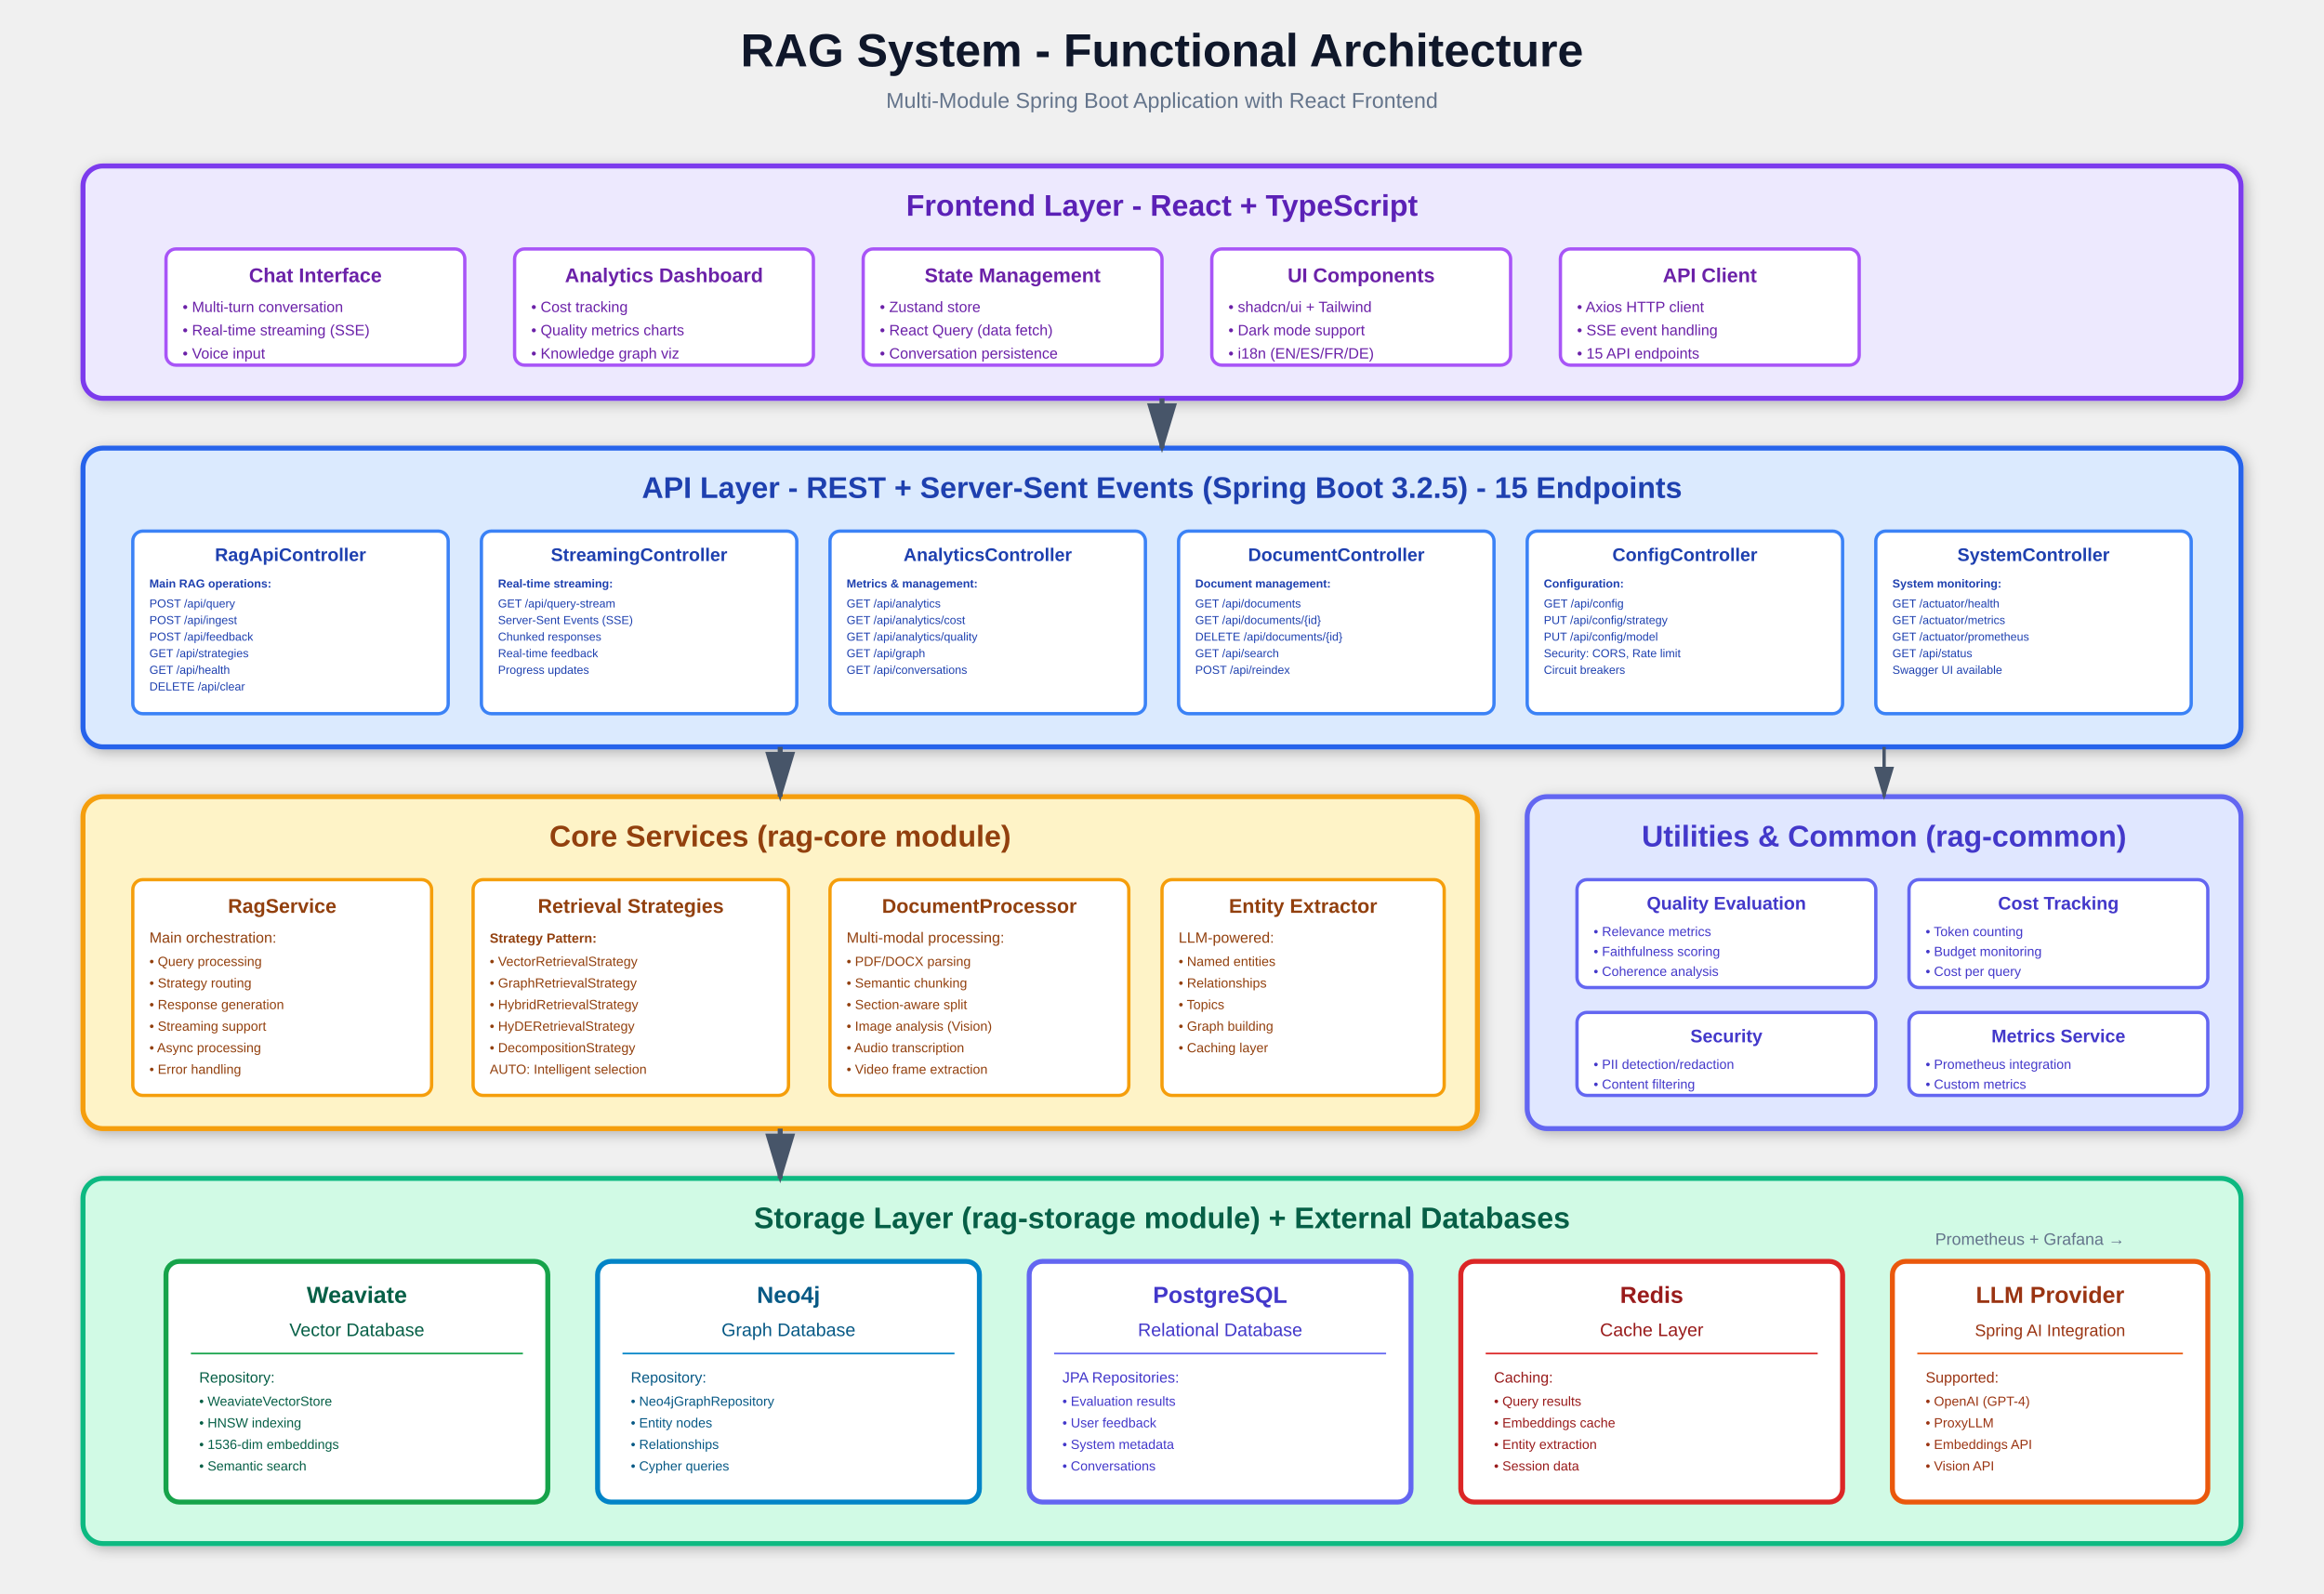
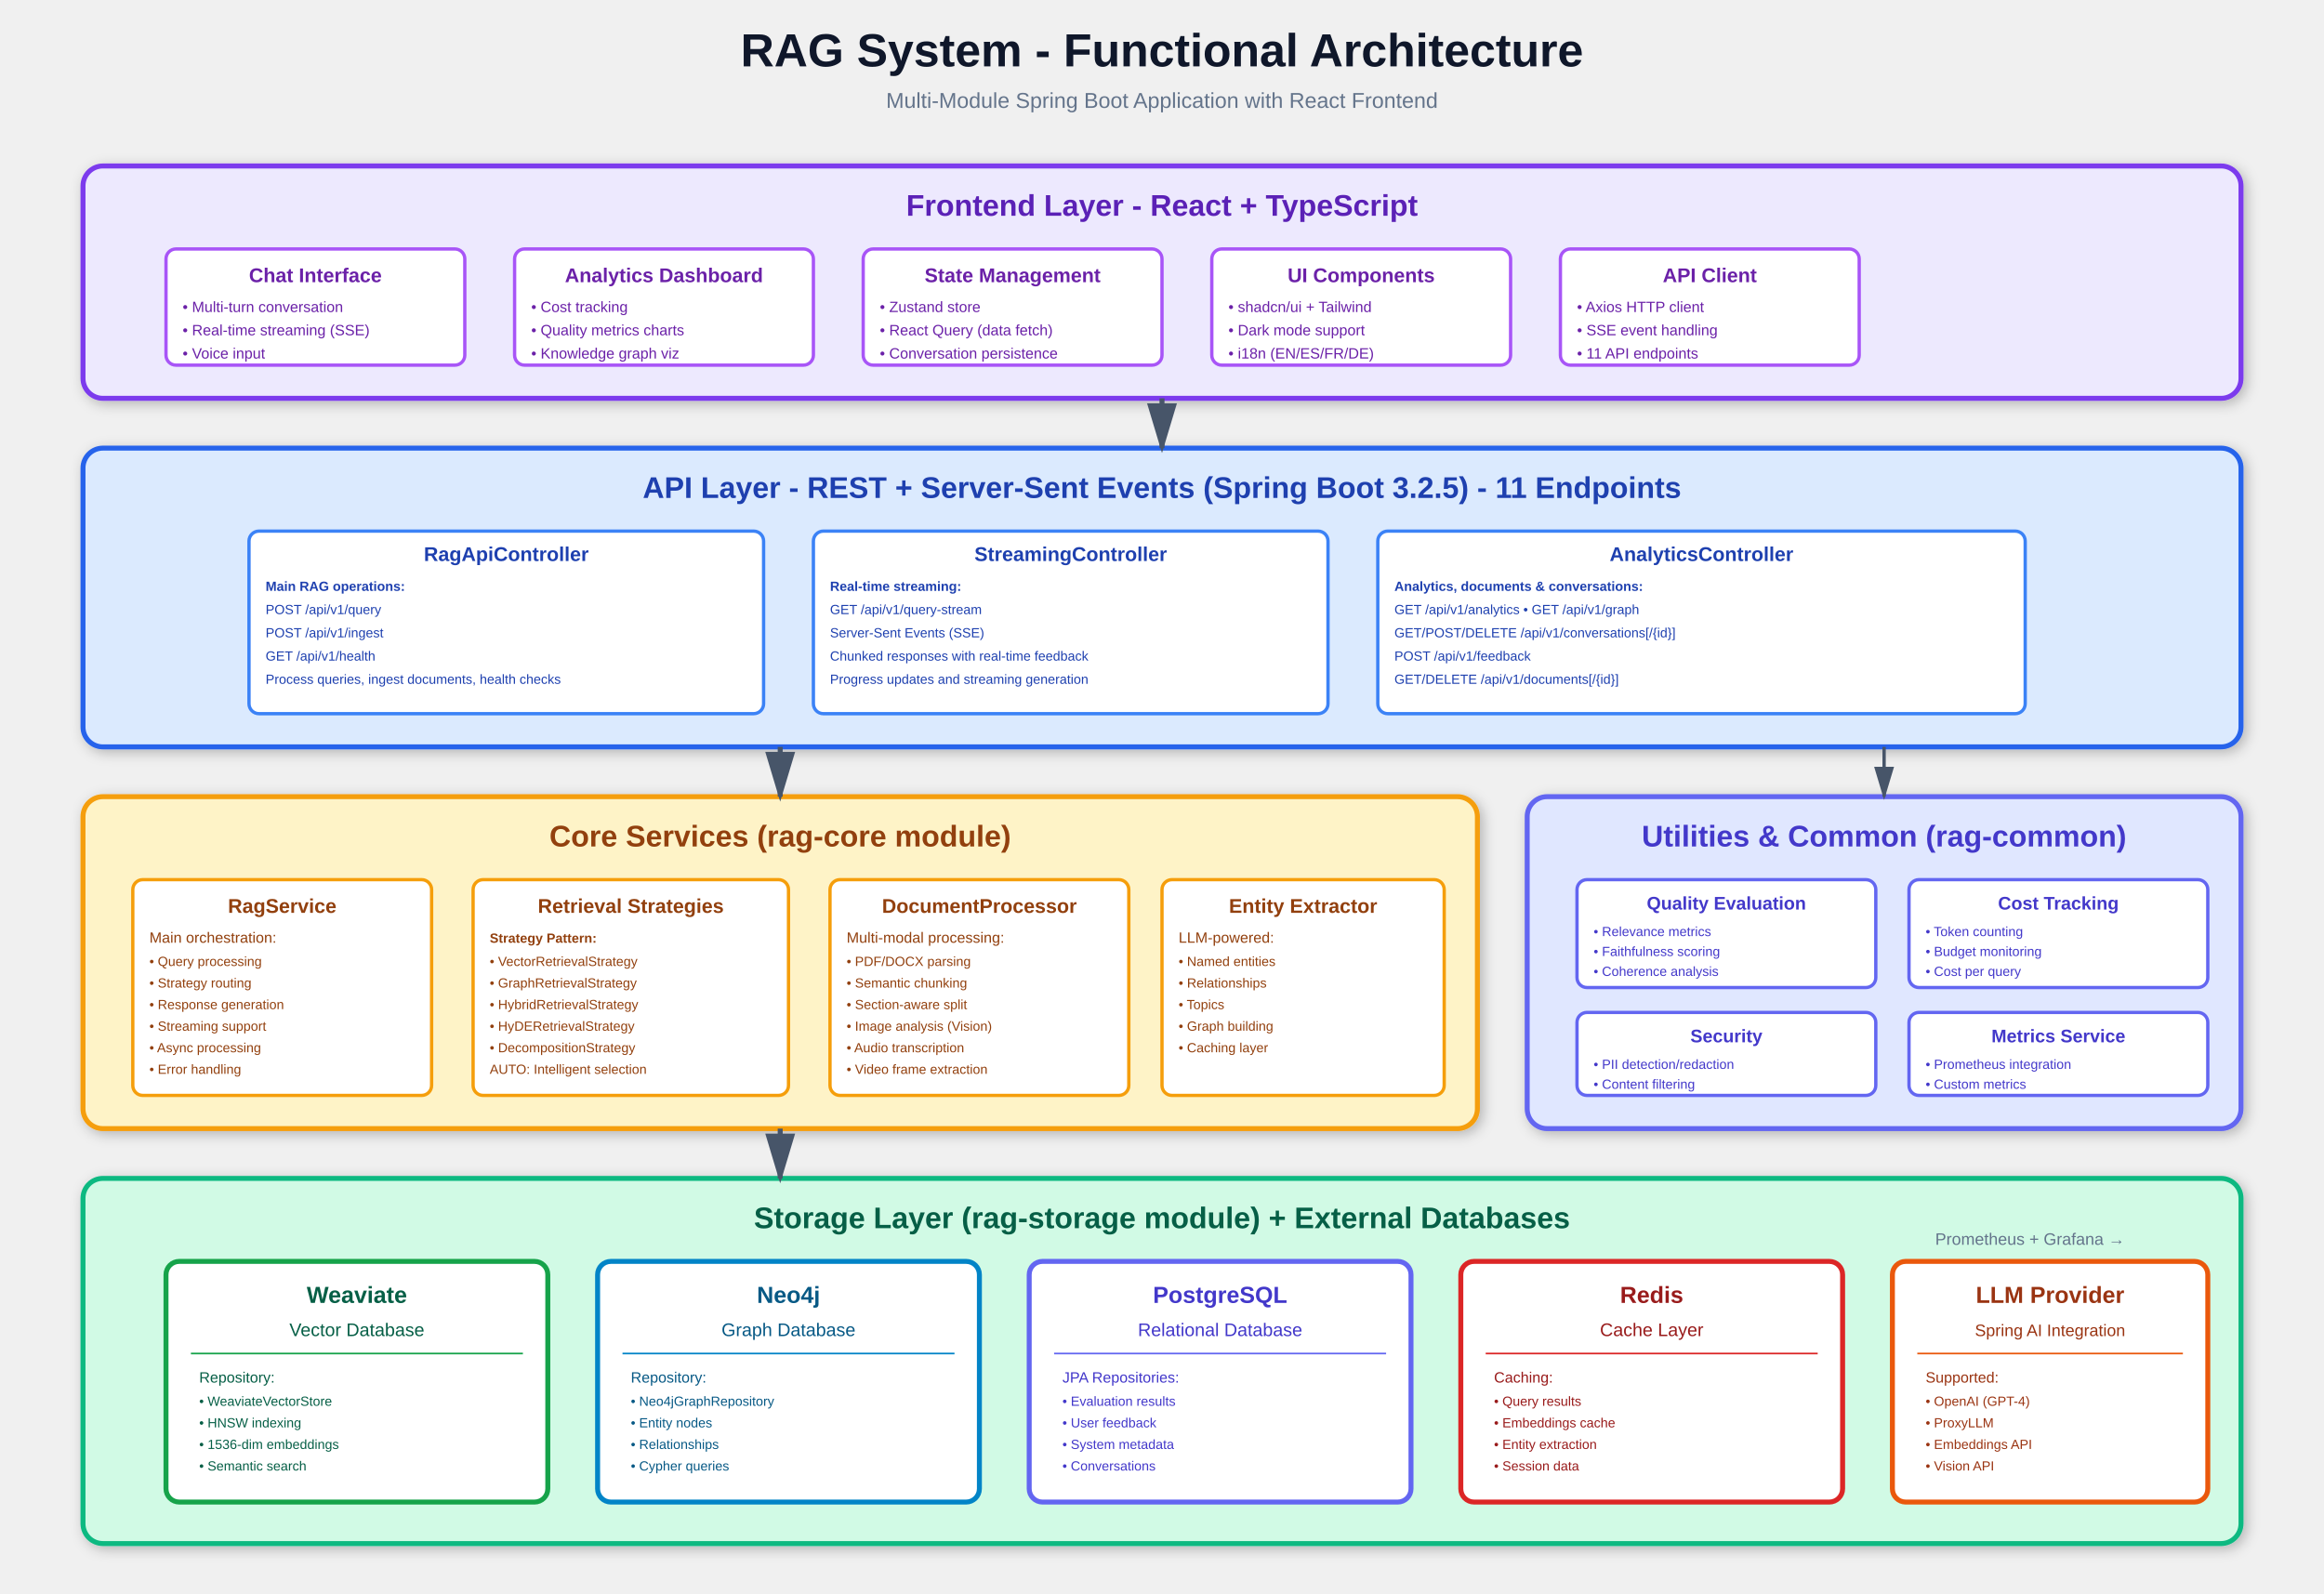
<svg xmlns="http://www.w3.org/2000/svg" width="1400" height="960">
  <defs>
    <marker id="arrow" markerWidth="10" markerHeight="10" refX="9" refY="3" orient="auto">
      <polygon points="0 0, 10 3, 0 6" fill="#475569" />
    </marker>
    <filter id="shadow">
      <feDropShadow dx="2" dy="2" stdDeviation="4" flood-opacity="0.25" />
    </filter>
    <linearGradient id="grad1" x1="0%" y1="0%" x2="0%" y2="100%">
      <stop offset="0%" style="stop-color:#3b82f6;stop-opacity:0.1" />
      <stop offset="100%" style="stop-color:#3b82f6;stop-opacity:0.05" />
    </linearGradient>
  </defs>
  <text x="700" y="40" font-family="Arial, sans-serif" font-size="28" font-weight="bold" fill="#0f172a" text-anchor="middle">
    RAG System - Functional Architecture
  </text>
  <text x="700" y="65" font-family="Arial, sans-serif" font-size="13" fill="#64748b" text-anchor="middle">
    Multi-Module Spring Boot Application with React Frontend
  </text>
  <g id="frontend-layer">
    <rect x="50" y="100" width="1300" height="140" rx="12" fill="#ede9fe" stroke="#7c3aed" stroke-width="3" filter="url(#shadow)" />
    <text x="700" y="130" font-family="Arial" font-size="18" font-weight="bold" fill="#5b21b6" text-anchor="middle">
      Frontend Layer - React + TypeScript
    </text>
    <g transform="translate(100, 150)">
      <rect x="0" y="0" width="180" height="70" rx="6" fill="white" stroke="#a855f7" stroke-width="2" />
      <text x="90" y="20" font-family="Arial" font-size="12" font-weight="bold" fill="#6b21a8" text-anchor="middle">Chat Interface</text>
      <text x="10" y="38" font-family="Arial" font-size="9" fill="#6b21a8">• Multi-turn conversation</text>
      <text x="10" y="52" font-family="Arial" font-size="9" fill="#6b21a8">• Real-time streaming (SSE)</text>
      <text x="10" y="66" font-family="Arial" font-size="9" fill="#6b21a8">• Voice input</text>
    </g>
    <g transform="translate(310, 150)">
      <rect x="0" y="0" width="180" height="70" rx="6" fill="white" stroke="#a855f7" stroke-width="2" />
      <text x="90" y="20" font-family="Arial" font-size="12" font-weight="bold" fill="#6b21a8" text-anchor="middle">Analytics Dashboard</text>
      <text x="10" y="38" font-family="Arial" font-size="9" fill="#6b21a8">• Cost tracking</text>
      <text x="10" y="52" font-family="Arial" font-size="9" fill="#6b21a8">• Quality metrics charts</text>
      <text x="10" y="66" font-family="Arial" font-size="9" fill="#6b21a8">• Knowledge graph viz</text>
    </g>
    <g transform="translate(520, 150)">
      <rect x="0" y="0" width="180" height="70" rx="6" fill="white" stroke="#a855f7" stroke-width="2" />
      <text x="90" y="20" font-family="Arial" font-size="12" font-weight="bold" fill="#6b21a8" text-anchor="middle">State Management</text>
      <text x="10" y="38" font-family="Arial" font-size="9" fill="#6b21a8">• Zustand store</text>
      <text x="10" y="52" font-family="Arial" font-size="9" fill="#6b21a8">• React Query (data fetch)</text>
      <text x="10" y="66" font-family="Arial" font-size="9" fill="#6b21a8">• Conversation persistence</text>
    </g>
    <g transform="translate(730, 150)">
      <rect x="0" y="0" width="180" height="70" rx="6" fill="white" stroke="#a855f7" stroke-width="2" />
      <text x="90" y="20" font-family="Arial" font-size="12" font-weight="bold" fill="#6b21a8" text-anchor="middle">UI Components</text>
      <text x="10" y="38" font-family="Arial" font-size="9" fill="#6b21a8">• shadcn/ui + Tailwind</text>
      <text x="10" y="52" font-family="Arial" font-size="9" fill="#6b21a8">• Dark mode support</text>
      <text x="10" y="66" font-family="Arial" font-size="9" fill="#6b21a8">• i18n (EN/ES/FR/DE)</text>
    </g>
    <g transform="translate(940, 150)">
      <rect x="0" y="0" width="180" height="70" rx="6" fill="white" stroke="#a855f7" stroke-width="2" />
      <text x="90" y="20" font-family="Arial" font-size="12" font-weight="bold" fill="#6b21a8" text-anchor="middle">API Client</text>
      <text x="10" y="38" font-family="Arial" font-size="9" fill="#6b21a8">• Axios HTTP client</text>
      <text x="10" y="52" font-family="Arial" font-size="9" fill="#6b21a8">• SSE event handling</text>
-       <text x="10" y="66" font-family="Arial" font-size="9" fill="#6b21a8">• 15 API endpoints</text>
+       <text x="10" y="66" font-family="Arial" font-size="9" fill="#6b21a8">• 11 API endpoints</text>
    </g>
  </g>
  <g id="api-layer">
    <rect x="50" y="270" width="1300" height="180" rx="12" fill="#dbeafe" stroke="#2563eb" stroke-width="3" filter="url(#shadow)" />
    <text x="700" y="300" font-family="Arial" font-size="18" font-weight="bold" fill="#1e40af" text-anchor="middle">
-       API Layer - REST + Server-Sent Events (Spring Boot 3.2.5) - 15 Endpoints
-     </text>
-     <g transform="translate(80, 320)">
-       <rect x="0" y="0" width="190" height="110" rx="6" fill="white" stroke="#3b82f6" stroke-width="2" />
-       <text x="95" y="18" font-family="Arial" font-size="11" font-weight="bold" fill="#1e40af" text-anchor="middle">RagApiController</text>
-       <text x="10" y="34" font-family="Arial" font-size="7" fill="#1e40af" font-weight="bold">Main RAG operations:</text>
-       <text x="10" y="46" font-family="Arial" font-size="7" fill="#1e40af">POST /api/query</text>
-       <text x="10" y="56" font-family="Arial" font-size="7" fill="#1e40af">POST /api/ingest</text>
-       <text x="10" y="66" font-family="Arial" font-size="7" fill="#1e40af">POST /api/feedback</text>
-       <text x="10" y="76" font-family="Arial" font-size="7" fill="#1e40af">GET /api/strategies</text>
-       <text x="10" y="86" font-family="Arial" font-size="7" fill="#1e40af">GET /api/health</text>
-       <text x="10" y="96" font-family="Arial" font-size="7" fill="#1e40af">DELETE /api/clear</text>
-     </g>
-     <g transform="translate(290, 320)">
-       <rect x="0" y="0" width="190" height="110" rx="6" fill="white" stroke="#3b82f6" stroke-width="2" />
-       <text x="95" y="18" font-family="Arial" font-size="11" font-weight="bold" fill="#1e40af" text-anchor="middle">StreamingController</text>
-       <text x="10" y="34" font-family="Arial" font-size="7" fill="#1e40af" font-weight="bold">Real-time streaming:</text>
-       <text x="10" y="46" font-family="Arial" font-size="7" fill="#1e40af">GET /api/query-stream</text>
-       <text x="10" y="56" font-family="Arial" font-size="7" fill="#1e40af">Server-Sent Events (SSE)</text>
-       <text x="10" y="66" font-family="Arial" font-size="7" fill="#1e40af">Chunked responses</text>
-       <text x="10" y="76" font-family="Arial" font-size="7" fill="#1e40af">Real-time feedback</text>
-       <text x="10" y="86" font-family="Arial" font-size="7" fill="#1e40af">Progress updates</text>
-     </g>
-     <g transform="translate(500, 320)">
-       <rect x="0" y="0" width="190" height="110" rx="6" fill="white" stroke="#3b82f6" stroke-width="2" />
-       <text x="95" y="18" font-family="Arial" font-size="11" font-weight="bold" fill="#1e40af" text-anchor="middle">AnalyticsController</text>
-       <text x="10" y="34" font-family="Arial" font-size="7" fill="#1e40af" font-weight="bold">Metrics &amp; management:</text>
-       <text x="10" y="46" font-family="Arial" font-size="7" fill="#1e40af">GET /api/analytics</text>
-       <text x="10" y="56" font-family="Arial" font-size="7" fill="#1e40af">GET /api/analytics/cost</text>
-       <text x="10" y="66" font-family="Arial" font-size="7" fill="#1e40af">GET /api/analytics/quality</text>
-       <text x="10" y="76" font-family="Arial" font-size="7" fill="#1e40af">GET /api/graph</text>
-       <text x="10" y="86" font-family="Arial" font-size="7" fill="#1e40af">GET /api/conversations</text>
-     </g>
-     <g transform="translate(710, 320)">
-       <rect x="0" y="0" width="190" height="110" rx="6" fill="white" stroke="#3b82f6" stroke-width="2" />
-       <text x="95" y="18" font-family="Arial" font-size="11" font-weight="bold" fill="#1e40af" text-anchor="middle">DocumentController</text>
-       <text x="10" y="34" font-family="Arial" font-size="7" fill="#1e40af" font-weight="bold">Document management:</text>
-       <text x="10" y="46" font-family="Arial" font-size="7" fill="#1e40af">GET /api/documents</text>
-       <text x="10" y="56" font-family="Arial" font-size="7" fill="#1e40af">GET /api/documents/{id}</text>
-       <text x="10" y="66" font-family="Arial" font-size="7" fill="#1e40af">DELETE /api/documents/{id}</text>
-       <text x="10" y="76" font-family="Arial" font-size="7" fill="#1e40af">GET /api/search</text>
-       <text x="10" y="86" font-family="Arial" font-size="7" fill="#1e40af">POST /api/reindex</text>
-     </g>
-     <g transform="translate(920, 320)">
-       <rect x="0" y="0" width="190" height="110" rx="6" fill="white" stroke="#3b82f6" stroke-width="2" />
-       <text x="95" y="18" font-family="Arial" font-size="11" font-weight="bold" fill="#1e40af" text-anchor="middle">ConfigController</text>
-       <text x="10" y="34" font-family="Arial" font-size="7" fill="#1e40af" font-weight="bold">Configuration:</text>
-       <text x="10" y="46" font-family="Arial" font-size="7" fill="#1e40af">GET /api/config</text>
-       <text x="10" y="56" font-family="Arial" font-size="7" fill="#1e40af">PUT /api/config/strategy</text>
-       <text x="10" y="66" font-family="Arial" font-size="7" fill="#1e40af">PUT /api/config/model</text>
-       <text x="10" y="76" font-family="Arial" font-size="7" fill="#1e40af">Security: CORS, Rate limit</text>
-       <text x="10" y="86" font-family="Arial" font-size="7" fill="#1e40af">Circuit breakers</text>
-     </g>
-     <g transform="translate(1130, 320)">
-       <rect x="0" y="0" width="190" height="110" rx="6" fill="white" stroke="#3b82f6" stroke-width="2" />
-       <text x="95" y="18" font-family="Arial" font-size="11" font-weight="bold" fill="#1e40af" text-anchor="middle">SystemController</text>
-       <text x="10" y="34" font-family="Arial" font-size="7" fill="#1e40af" font-weight="bold">System monitoring:</text>
-       <text x="10" y="46" font-family="Arial" font-size="7" fill="#1e40af">GET /actuator/health</text>
-       <text x="10" y="56" font-family="Arial" font-size="7" fill="#1e40af">GET /actuator/metrics</text>
-       <text x="10" y="66" font-family="Arial" font-size="7" fill="#1e40af">GET /actuator/prometheus</text>
-       <text x="10" y="76" font-family="Arial" font-size="7" fill="#1e40af">GET /api/status</text>
-       <text x="10" y="86" font-family="Arial" font-size="7" fill="#1e40af">Swagger UI available</text>
+       API Layer - REST + Server-Sent Events (Spring Boot 3.2.5) - 11 Endpoints
+     </text>
+     <g transform="translate(150, 320)">
+       <rect x="0" y="0" width="310" height="110" rx="6" fill="white" stroke="#3b82f6" stroke-width="2" />
+       <text x="155" y="18" font-family="Arial" font-size="12" font-weight="bold" fill="#1e40af" text-anchor="middle">RagApiController</text>
+       <text x="10" y="36" font-family="Arial" font-size="8" fill="#1e40af" font-weight="bold">Main RAG operations:</text>
+       <text x="10" y="50" font-family="Arial" font-size="8" fill="#1e40af">POST /api/v1/query</text>
+       <text x="10" y="64" font-family="Arial" font-size="8" fill="#1e40af">POST /api/v1/ingest</text>
+       <text x="10" y="78" font-family="Arial" font-size="8" fill="#1e40af">GET /api/v1/health</text>
+       <text x="10" y="92" font-family="Arial" font-size="8" fill="#1e40af">Process queries, ingest documents, health checks</text>
+     </g>
+     <g transform="translate(490, 320)">
+       <rect x="0" y="0" width="310" height="110" rx="6" fill="white" stroke="#3b82f6" stroke-width="2" />
+       <text x="155" y="18" font-family="Arial" font-size="12" font-weight="bold" fill="#1e40af" text-anchor="middle">StreamingController</text>
+       <text x="10" y="36" font-family="Arial" font-size="8" fill="#1e40af" font-weight="bold">Real-time streaming:</text>
+       <text x="10" y="50" font-family="Arial" font-size="8" fill="#1e40af">GET /api/v1/query-stream</text>
+       <text x="10" y="64" font-family="Arial" font-size="8" fill="#1e40af">Server-Sent Events (SSE)</text>
+       <text x="10" y="78" font-family="Arial" font-size="8" fill="#1e40af">Chunked responses with real-time feedback</text>
+       <text x="10" y="92" font-family="Arial" font-size="8" fill="#1e40af">Progress updates and streaming generation</text>
+     </g>
+     <g transform="translate(830, 320)">
+       <rect x="0" y="0" width="390" height="110" rx="6" fill="white" stroke="#3b82f6" stroke-width="2" />
+       <text x="195" y="18" font-family="Arial" font-size="12" font-weight="bold" fill="#1e40af" text-anchor="middle">AnalyticsController</text>
+       <text x="10" y="36" font-family="Arial" font-size="8" fill="#1e40af" font-weight="bold">Analytics, documents &amp; conversations:</text>
+       <text x="10" y="50" font-family="Arial" font-size="8" fill="#1e40af">GET /api/v1/analytics • GET /api/v1/graph</text>
+       <text x="10" y="64" font-family="Arial" font-size="8" fill="#1e40af">GET/POST/DELETE /api/v1/conversations[/{id}]</text>
+       <text x="10" y="78" font-family="Arial" font-size="8" fill="#1e40af">POST /api/v1/feedback</text>
+       <text x="10" y="92" font-family="Arial" font-size="8" fill="#1e40af">GET/DELETE /api/v1/documents[/{id}]</text>
    </g>
  </g>
  <g id="core-services">
    <rect x="50" y="480" width="840" height="200" rx="12" fill="#fef3c7" stroke="#f59e0b" stroke-width="3" filter="url(#shadow)" />
    <text x="470" y="510" font-family="Arial" font-size="18" font-weight="bold" fill="#92400e" text-anchor="middle">
      Core Services (rag-core module)
    </text>
    <g transform="translate(80, 530)">
      <rect x="0" y="0" width="180" height="130" rx="6" fill="white" stroke="#f59e0b" stroke-width="2" />
      <text x="90" y="20" font-family="Arial" font-size="12" font-weight="bold" fill="#92400e" text-anchor="middle">RagService</text>
      <text x="10" y="38" font-family="Arial" font-size="9" fill="#92400e">Main orchestration:</text>
      <text x="10" y="52" font-family="Arial" font-size="8" fill="#92400e">• Query processing</text>
      <text x="10" y="65" font-family="Arial" font-size="8" fill="#92400e">• Strategy routing</text>
      <text x="10" y="78" font-family="Arial" font-size="8" fill="#92400e">• Response generation</text>
      <text x="10" y="91" font-family="Arial" font-size="8" fill="#92400e">• Streaming support</text>
      <text x="10" y="104" font-family="Arial" font-size="8" fill="#92400e">• Async processing</text>
      <text x="10" y="117" font-family="Arial" font-size="8" fill="#92400e">• Error handling</text>
    </g>
    <g transform="translate(285, 530)">
      <rect x="0" y="0" width="190" height="130" rx="6" fill="white" stroke="#f59e0b" stroke-width="2" />
      <text x="95" y="20" font-family="Arial" font-size="12" font-weight="bold" fill="#92400e" text-anchor="middle">Retrieval Strategies</text>
      <text x="10" y="38" font-family="Arial" font-size="8" fill="#92400e" font-weight="bold">Strategy Pattern:</text>
      <text x="10" y="52" font-family="Arial" font-size="8" fill="#92400e">• VectorRetrievalStrategy</text>
      <text x="10" y="65" font-family="Arial" font-size="8" fill="#92400e">• GraphRetrievalStrategy</text>
      <text x="10" y="78" font-family="Arial" font-size="8" fill="#92400e">• HybridRetrievalStrategy</text>
      <text x="10" y="91" font-family="Arial" font-size="8" fill="#92400e">• HyDERetrievalStrategy</text>
      <text x="10" y="104" font-family="Arial" font-size="8" fill="#92400e">• DecompositionStrategy</text>
      <text x="10" y="117" font-family="Arial" font-size="8" fill="#92400e">AUTO: Intelligent selection</text>
    </g>
    <g transform="translate(500, 530)">
      <rect x="0" y="0" width="180" height="130" rx="6" fill="white" stroke="#f59e0b" stroke-width="2" />
      <text x="90" y="20" font-family="Arial" font-size="12" font-weight="bold" fill="#92400e" text-anchor="middle">DocumentProcessor</text>
      <text x="10" y="38" font-family="Arial" font-size="9" fill="#92400e">Multi-modal processing:</text>
      <text x="10" y="52" font-family="Arial" font-size="8" fill="#92400e">• PDF/DOCX parsing</text>
      <text x="10" y="65" font-family="Arial" font-size="8" fill="#92400e">• Semantic chunking</text>
      <text x="10" y="78" font-family="Arial" font-size="8" fill="#92400e">• Section-aware split</text>
      <text x="10" y="91" font-family="Arial" font-size="8" fill="#92400e">• Image analysis (Vision)</text>
      <text x="10" y="104" font-family="Arial" font-size="8" fill="#92400e">• Audio transcription</text>
      <text x="10" y="117" font-family="Arial" font-size="8" fill="#92400e">• Video frame extraction</text>
    </g>
    <g transform="translate(700, 530)">
      <rect x="0" y="0" width="170" height="130" rx="6" fill="white" stroke="#f59e0b" stroke-width="2" />
      <text x="85" y="20" font-family="Arial" font-size="12" font-weight="bold" fill="#92400e" text-anchor="middle">Entity Extractor</text>
      <text x="10" y="38" font-family="Arial" font-size="9" fill="#92400e">LLM-powered:</text>
      <text x="10" y="52" font-family="Arial" font-size="8" fill="#92400e">• Named entities</text>
      <text x="10" y="65" font-family="Arial" font-size="8" fill="#92400e">• Relationships</text>
      <text x="10" y="78" font-family="Arial" font-size="8" fill="#92400e">• Topics</text>
      <text x="10" y="91" font-family="Arial" font-size="8" fill="#92400e">• Graph building</text>
      <text x="10" y="104" font-family="Arial" font-size="8" fill="#92400e">• Caching layer</text>
    </g>
  </g>
  <g id="utilities">
    <rect x="920" y="480" width="430" height="200" rx="12" fill="#e0e7ff" stroke="#6366f1" stroke-width="3" filter="url(#shadow)" />
    <text x="1135" y="510" font-family="Arial" font-size="18" font-weight="bold" fill="#4338ca" text-anchor="middle">
      Utilities &amp; Common (rag-common)
    </text>
    <g transform="translate(950, 530)">
      <rect x="0" y="0" width="180" height="65" rx="6" fill="white" stroke="#6366f1" stroke-width="2" />
      <text x="90" y="18" font-family="Arial" font-size="11" font-weight="bold" fill="#4338ca" text-anchor="middle">Quality Evaluation</text>
      <text x="10" y="34" font-family="Arial" font-size="8" fill="#4338ca">• Relevance metrics</text>
      <text x="10" y="46" font-family="Arial" font-size="8" fill="#4338ca">• Faithfulness scoring</text>
      <text x="10" y="58" font-family="Arial" font-size="8" fill="#4338ca">• Coherence analysis</text>
    </g>
    <g transform="translate(1150, 530)">
      <rect x="0" y="0" width="180" height="65" rx="6" fill="white" stroke="#6366f1" stroke-width="2" />
      <text x="90" y="18" font-family="Arial" font-size="11" font-weight="bold" fill="#4338ca" text-anchor="middle">Cost Tracking</text>
      <text x="10" y="34" font-family="Arial" font-size="8" fill="#4338ca">• Token counting</text>
      <text x="10" y="46" font-family="Arial" font-size="8" fill="#4338ca">• Budget monitoring</text>
      <text x="10" y="58" font-family="Arial" font-size="8" fill="#4338ca">• Cost per query</text>
    </g>
    <g transform="translate(950, 610)">
      <rect x="0" y="0" width="180" height="50" rx="6" fill="white" stroke="#6366f1" stroke-width="2" />
      <text x="90" y="18" font-family="Arial" font-size="11" font-weight="bold" fill="#4338ca" text-anchor="middle">Security</text>
      <text x="10" y="34" font-family="Arial" font-size="8" fill="#4338ca">• PII detection/redaction</text>
      <text x="10" y="46" font-family="Arial" font-size="8" fill="#4338ca">• Content filtering</text>
    </g>
    <g transform="translate(1150, 610)">
      <rect x="0" y="0" width="180" height="50" rx="6" fill="white" stroke="#6366f1" stroke-width="2" />
      <text x="90" y="18" font-family="Arial" font-size="11" font-weight="bold" fill="#4338ca" text-anchor="middle">Metrics Service</text>
      <text x="10" y="34" font-family="Arial" font-size="8" fill="#4338ca">• Prometheus integration</text>
      <text x="10" y="46" font-family="Arial" font-size="8" fill="#4338ca">• Custom metrics</text>
    </g>
  </g>
  <g id="storage-layer">
    <rect x="50" y="710" width="1300" height="220" rx="12" fill="#d1fae5" stroke="#10b981" stroke-width="3" filter="url(#shadow)" />
    <text x="700" y="740" font-family="Arial" font-size="18" font-weight="bold" fill="#065f46" text-anchor="middle">
      Storage Layer (rag-storage module) + External Databases
    </text>
    <g transform="translate(100, 760)">
      <rect x="0" y="0" width="230" height="145" rx="8" fill="white" stroke="#16a34a" stroke-width="3" />
      <text x="115" y="25" font-family="Arial" font-size="14" font-weight="bold" fill="#065f46" text-anchor="middle">Weaviate</text>
      <text x="115" y="45" font-family="Arial" font-size="11" fill="#065f46" text-anchor="middle">Vector Database</text>
      <rect x="15" y="55" width="200" height="1" fill="#16a34a" />
      <text x="20" y="73" font-family="Arial" font-size="9" fill="#065f46">Repository:</text>
      <text x="20" y="87" font-family="Arial" font-size="8" fill="#065f46">• WeaviateVectorStore</text>
      <text x="20" y="100" font-family="Arial" font-size="8" fill="#065f46">• HNSW indexing</text>
      <text x="20" y="113" font-family="Arial" font-size="8" fill="#065f46">• 1536-dim embeddings</text>
      <text x="20" y="126" font-family="Arial" font-size="8" fill="#065f46">• Semantic search</text>
    </g>
    <g transform="translate(360, 760)">
      <rect x="0" y="0" width="230" height="145" rx="8" fill="white" stroke="#0284c7" stroke-width="3" />
      <text x="115" y="25" font-family="Arial" font-size="14" font-weight="bold" fill="#075985" text-anchor="middle">Neo4j</text>
      <text x="115" y="45" font-family="Arial" font-size="11" fill="#075985" text-anchor="middle">Graph Database</text>
      <rect x="15" y="55" width="200" height="1" fill="#0284c7" />
      <text x="20" y="73" font-family="Arial" font-size="9" fill="#075985">Repository:</text>
      <text x="20" y="87" font-family="Arial" font-size="8" fill="#075985">• Neo4jGraphRepository</text>
      <text x="20" y="100" font-family="Arial" font-size="8" fill="#075985">• Entity nodes</text>
      <text x="20" y="113" font-family="Arial" font-size="8" fill="#075985">• Relationships</text>
      <text x="20" y="126" font-family="Arial" font-size="8" fill="#075985">• Cypher queries</text>
    </g>
    <g transform="translate(620, 760)">
      <rect x="0" y="0" width="230" height="145" rx="8" fill="white" stroke="#6366f1" stroke-width="3" />
      <text x="115" y="25" font-family="Arial" font-size="14" font-weight="bold" fill="#4338ca" text-anchor="middle">PostgreSQL</text>
      <text x="115" y="45" font-family="Arial" font-size="11" fill="#4338ca" text-anchor="middle">Relational Database</text>
      <rect x="15" y="55" width="200" height="1" fill="#6366f1" />
      <text x="20" y="73" font-family="Arial" font-size="9" fill="#4338ca">JPA Repositories:</text>
      <text x="20" y="87" font-family="Arial" font-size="8" fill="#4338ca">• Evaluation results</text>
      <text x="20" y="100" font-family="Arial" font-size="8" fill="#4338ca">• User feedback</text>
      <text x="20" y="113" font-family="Arial" font-size="8" fill="#4338ca">• System metadata</text>
      <text x="20" y="126" font-family="Arial" font-size="8" fill="#4338ca">• Conversations</text>
    </g>
    <g transform="translate(880, 760)">
      <rect x="0" y="0" width="230" height="145" rx="8" fill="white" stroke="#dc2626" stroke-width="3" />
      <text x="115" y="25" font-family="Arial" font-size="14" font-weight="bold" fill="#991b1b" text-anchor="middle">Redis</text>
      <text x="115" y="45" font-family="Arial" font-size="11" fill="#991b1b" text-anchor="middle">Cache Layer</text>
      <rect x="15" y="55" width="200" height="1" fill="#dc2626" />
      <text x="20" y="73" font-family="Arial" font-size="9" fill="#991b1b">Caching:</text>
      <text x="20" y="87" font-family="Arial" font-size="8" fill="#991b1b">• Query results</text>
      <text x="20" y="100" font-family="Arial" font-size="8" fill="#991b1b">• Embeddings cache</text>
      <text x="20" y="113" font-family="Arial" font-size="8" fill="#991b1b">• Entity extraction</text>
      <text x="20" y="126" font-family="Arial" font-size="8" fill="#991b1b">• Session data</text>
    </g>
    <g transform="translate(1140, 760)">
      <rect x="0" y="0" width="190" height="145" rx="8" fill="white" stroke="#ea580c" stroke-width="3" />
      <text x="95" y="25" font-family="Arial" font-size="14" font-weight="bold" fill="#9a3412" text-anchor="middle">LLM Provider</text>
      <text x="95" y="45" font-family="Arial" font-size="10" fill="#9a3412" text-anchor="middle">Spring AI Integration</text>
      <rect x="15" y="55" width="160" height="1" fill="#ea580c" />
      <text x="20" y="73" font-family="Arial" font-size="9" fill="#9a3412">Supported:</text>
      <text x="20" y="87" font-family="Arial" font-size="8" fill="#9a3412">• OpenAI (GPT-4)</text>
      <text x="20" y="100" font-family="Arial" font-size="8" fill="#9a3412">• ProxyLLM</text>
      <text x="20" y="113" font-family="Arial" font-size="8" fill="#9a3412">• Embeddings API</text>
      <text x="20" y="126" font-family="Arial" font-size="8" fill="#9a3412">• Vision API</text>
    </g>
  </g>
  <line x1="700" y1="240" x2="700" y2="270" stroke="#475569" stroke-width="3" marker-end="url(#arrow)" />
  <line x1="470" y1="450" x2="470" y2="480" stroke="#475569" stroke-width="3" marker-end="url(#arrow)" />
  <line x1="470" y1="680" x2="470" y2="710" stroke="#475569" stroke-width="3" marker-end="url(#arrow)" />
  <line x1="1135" y1="450" x2="1135" y2="480" stroke="#475569" stroke-width="2" marker-end="url(#arrow)" />
  <text x="1280" y="750" font-family="Arial" font-size="10" fill="#64748b" text-anchor="end">
    Prometheus + Grafana →
  </text>
</svg>
